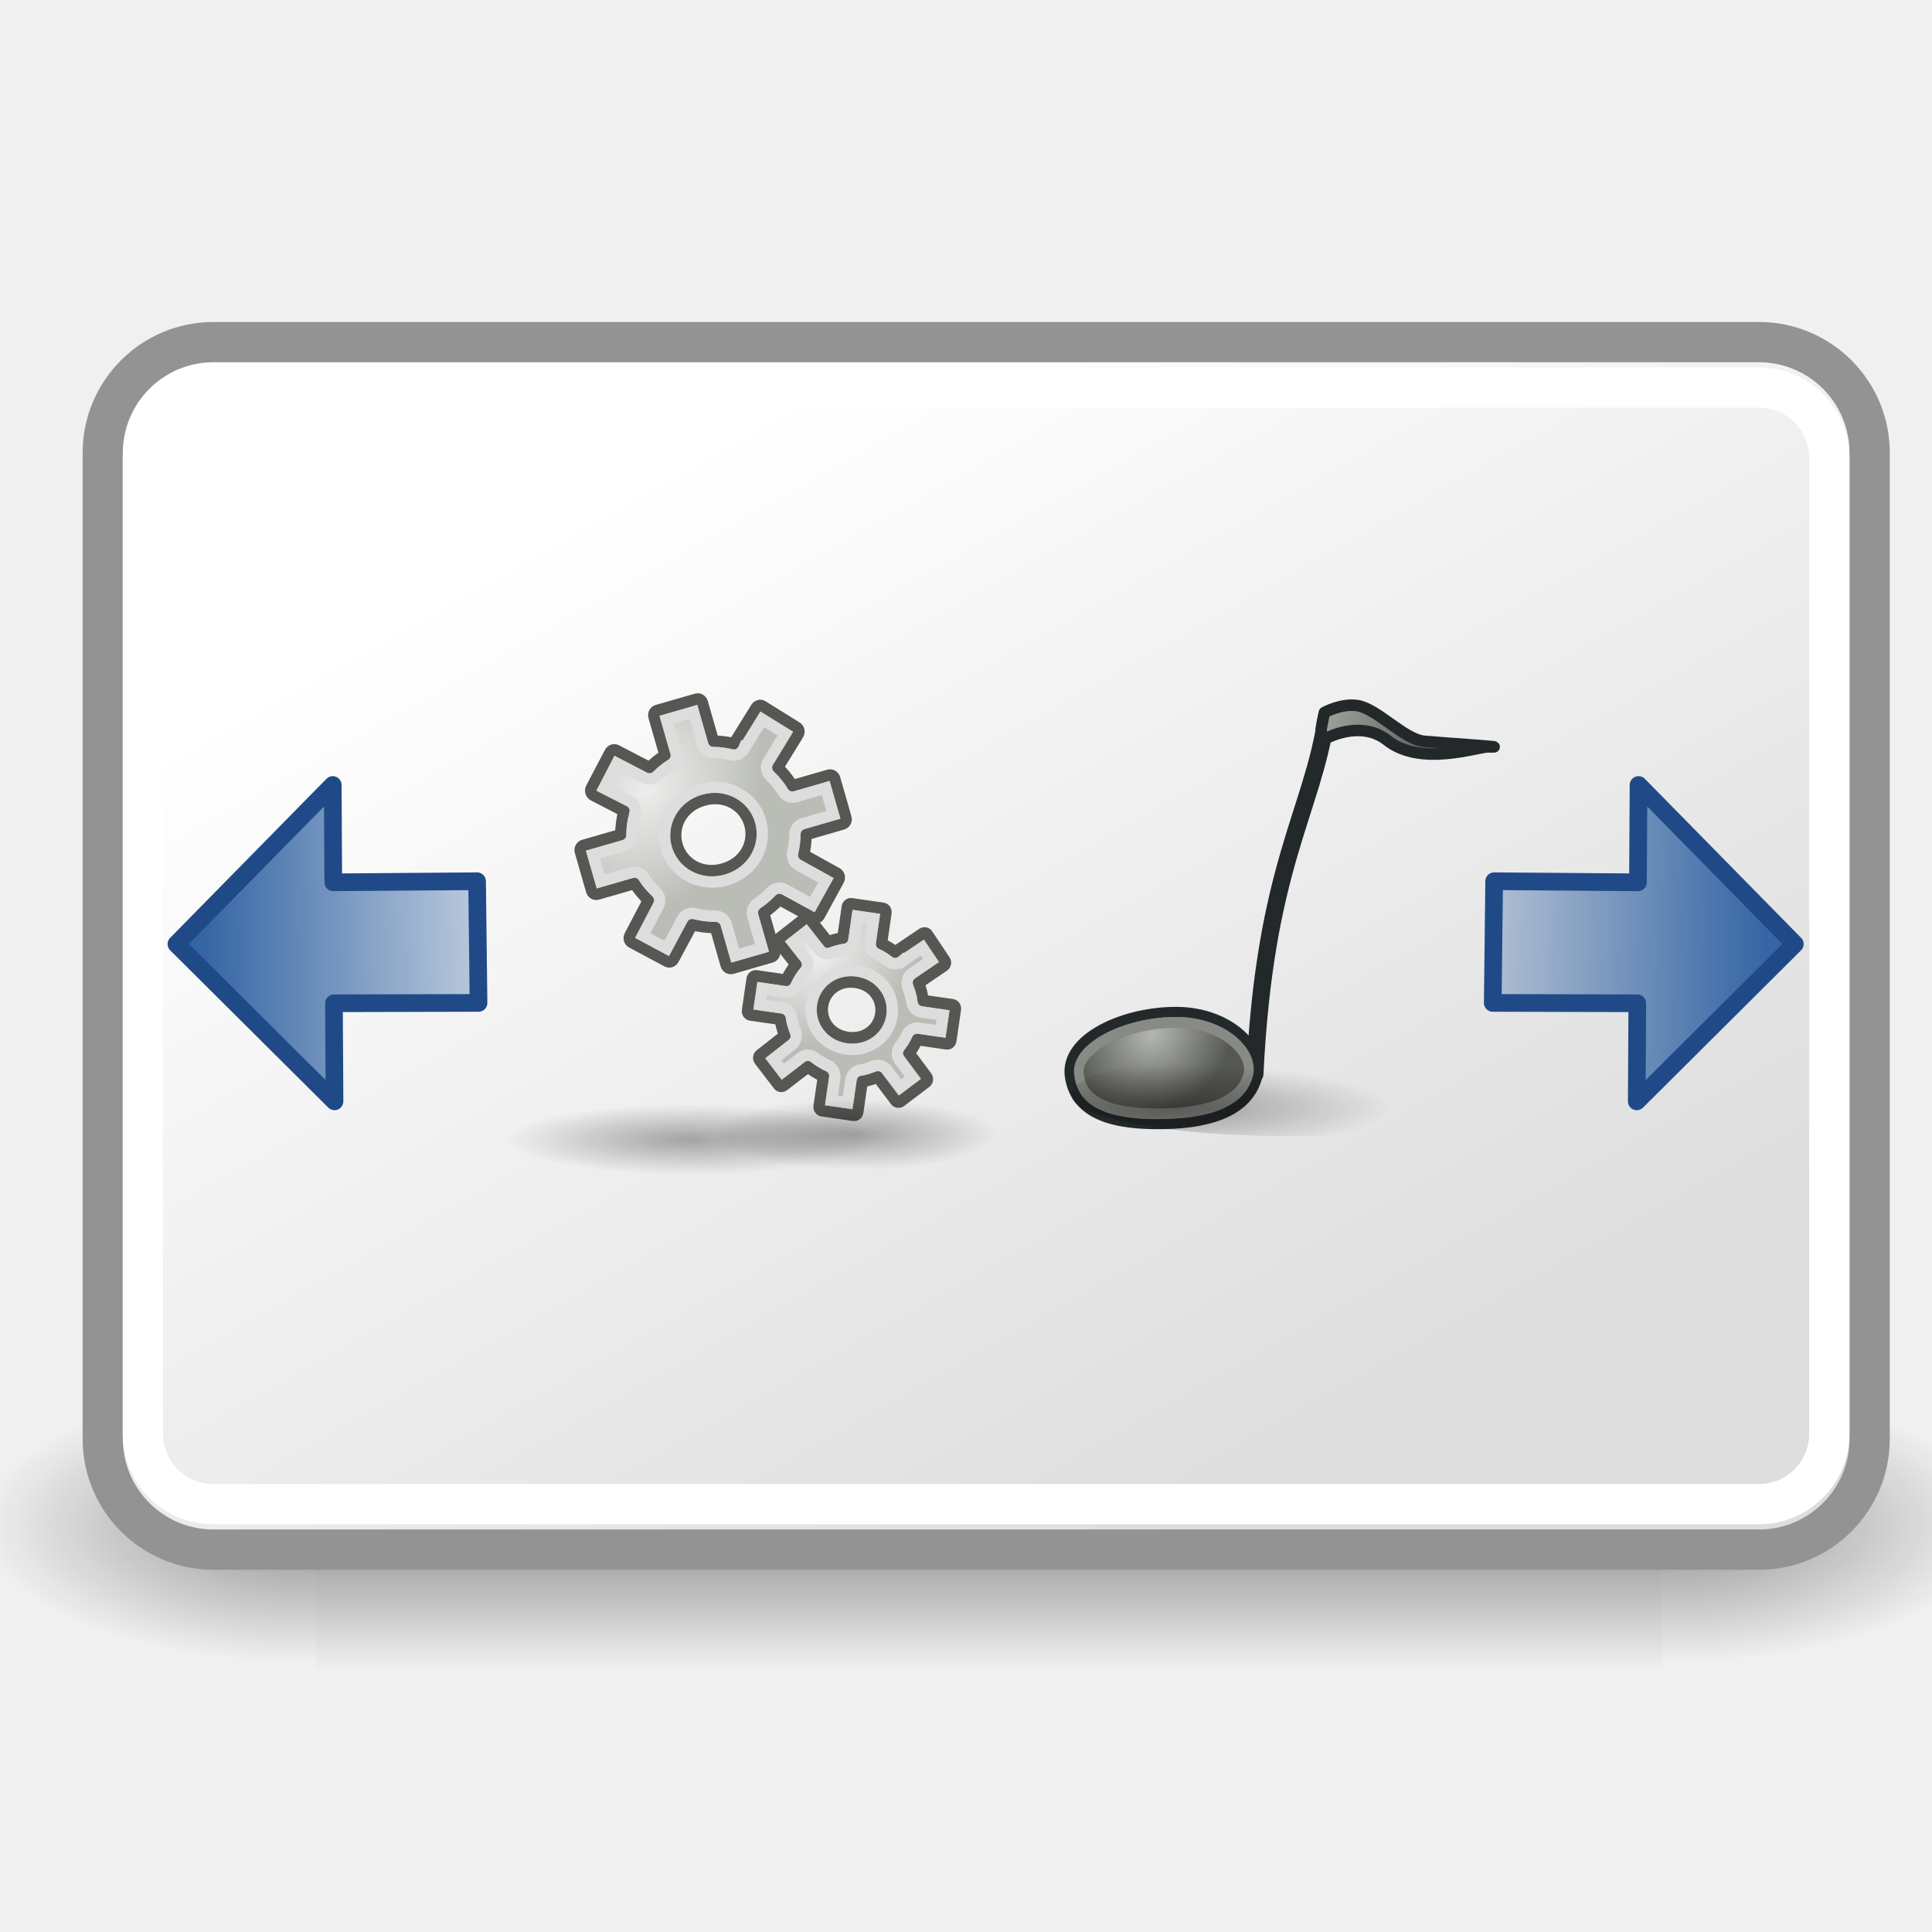
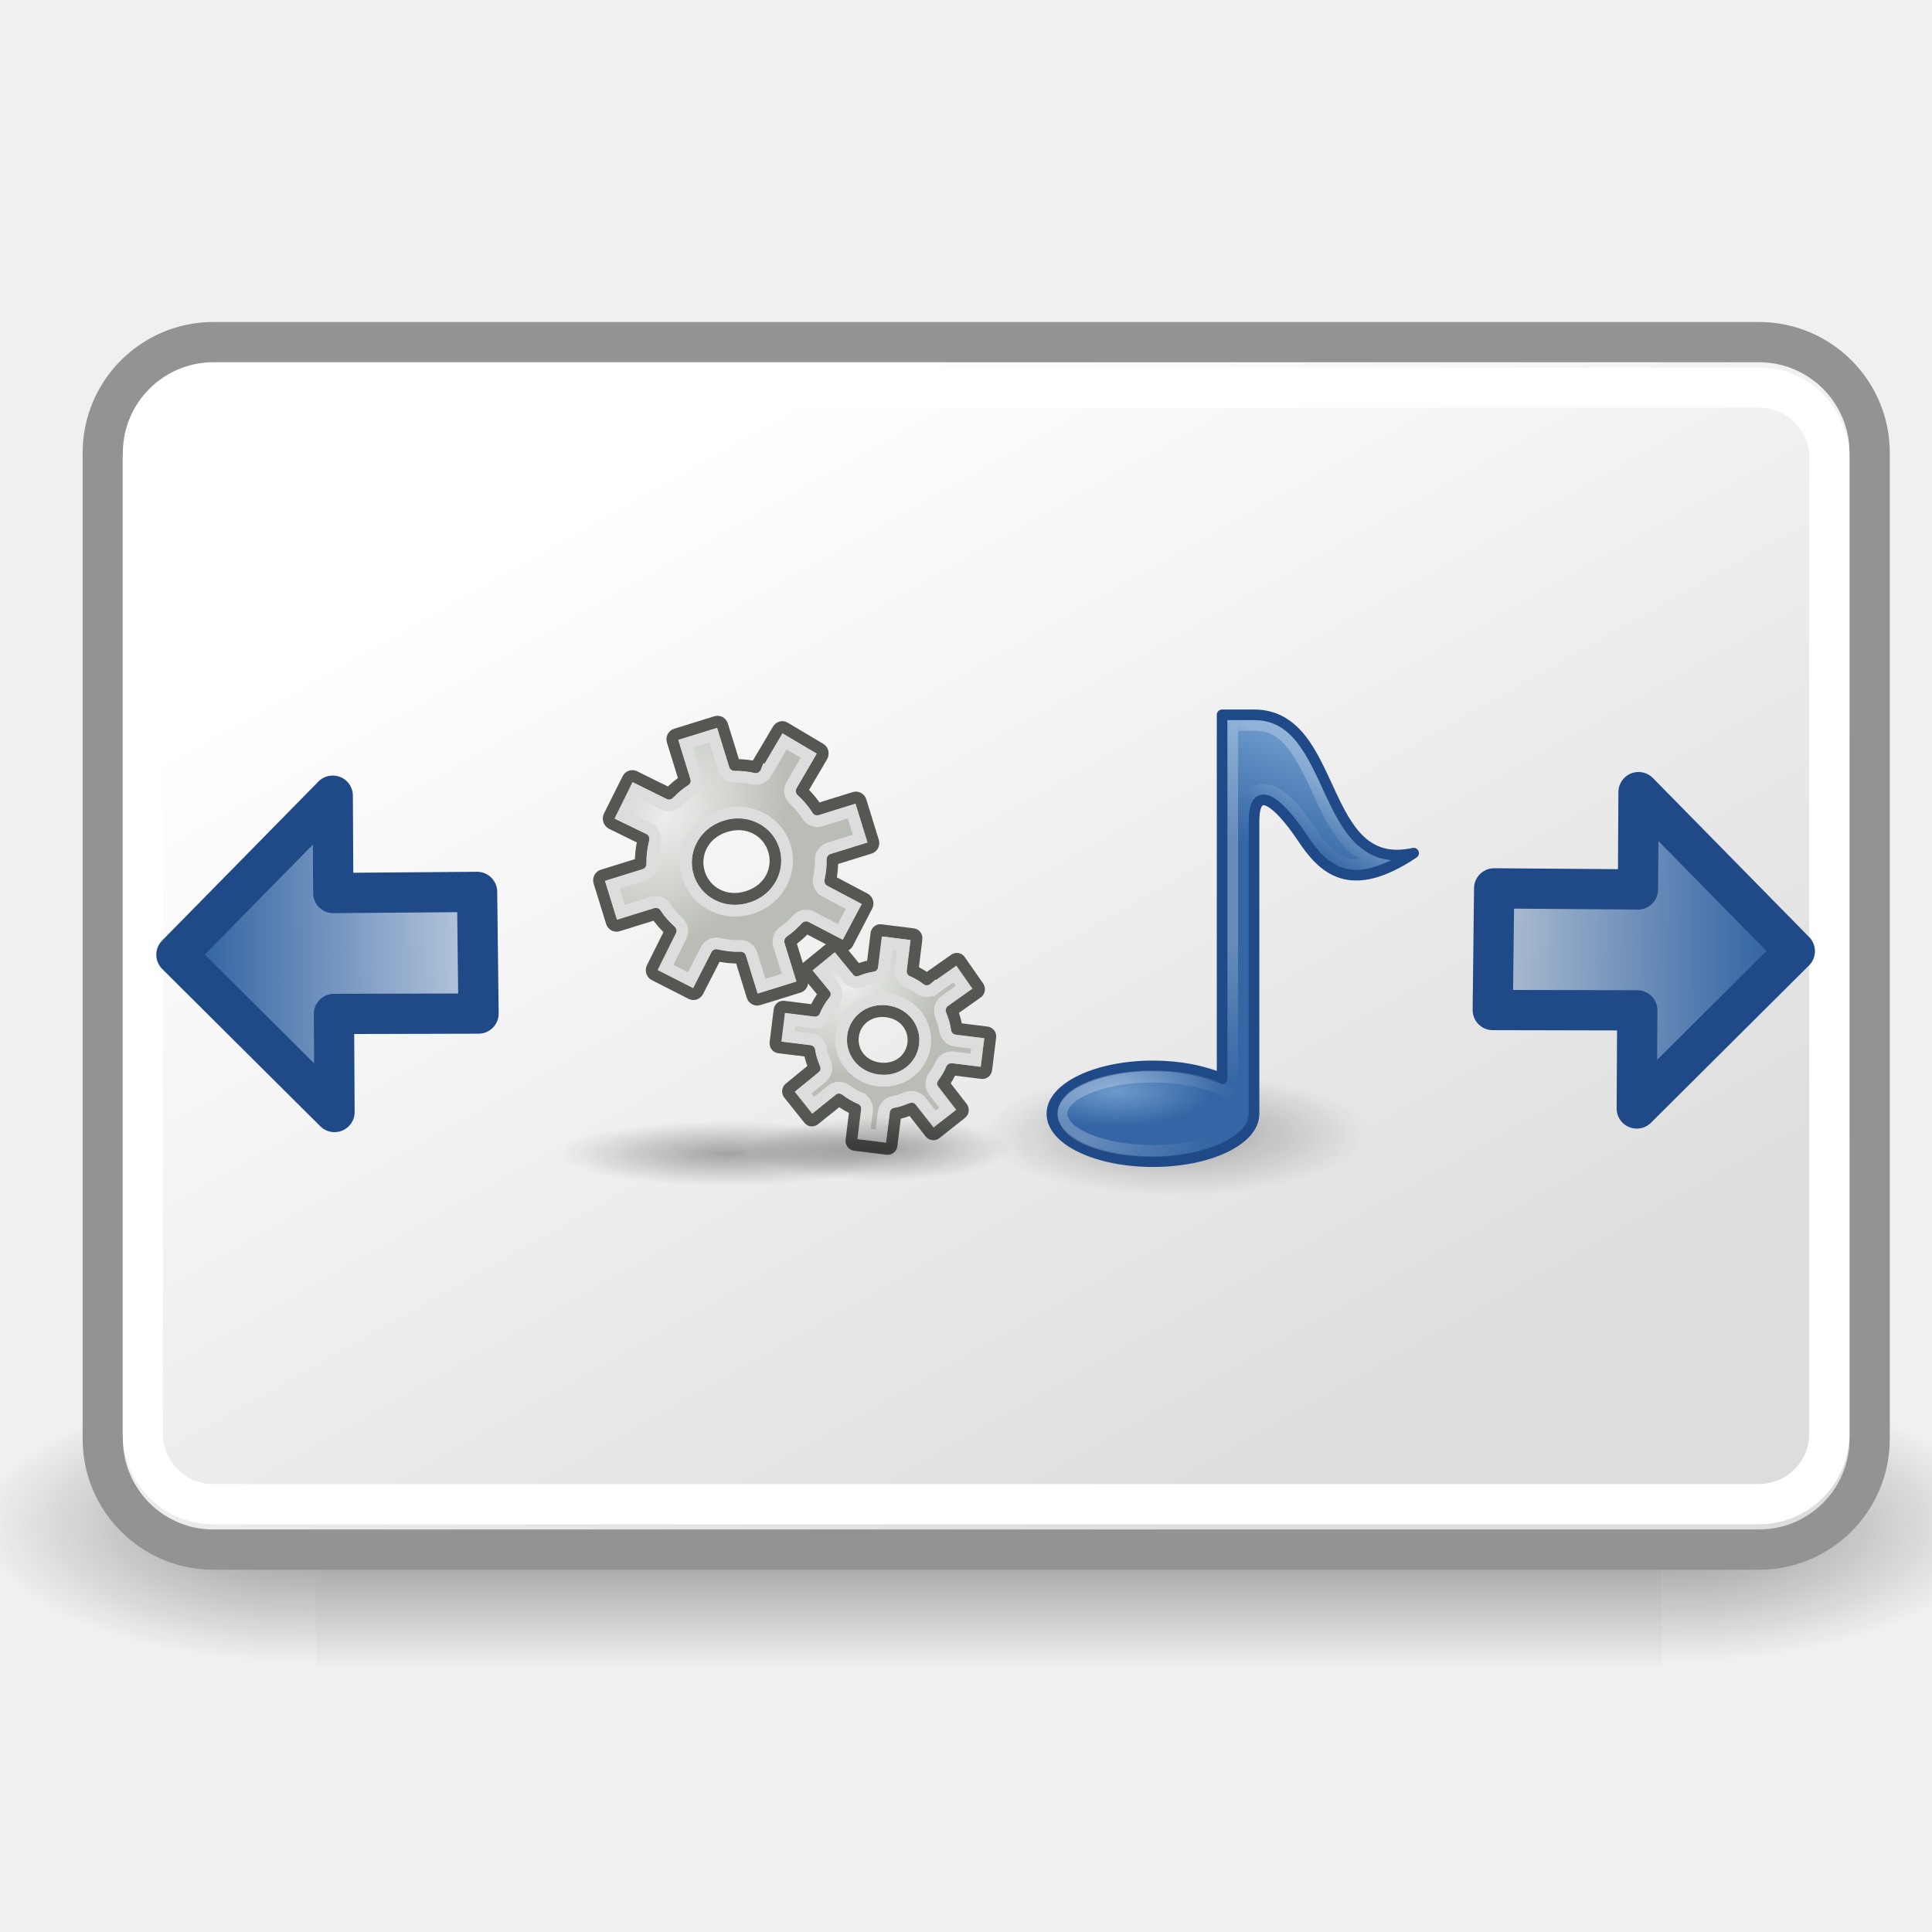
<svg xmlns="http://www.w3.org/2000/svg" xmlns:xlink="http://www.w3.org/1999/xlink" width="48px" height="48px" id="svg11300">
  <defs id="defs3">
    <linearGradient id="linearGradient3427">
      <stop style="stop-color:#000000;stop-opacity:1;" offset="0" id="stop3429" />
      <stop style="stop-color:#000000;stop-opacity:0;" offset="1" id="stop3431" />
    </linearGradient>
    <radialGradient xlink:href="#linearGradient5060" id="radialGradient5031" gradientUnits="userSpaceOnUse" gradientTransform="matrix(-2.774389,0,0,1.969706,112.7623,-872.8854)" cx="605.714" cy="486.648" fx="605.714" fy="486.648" r="117.143" />
    <linearGradient id="linearGradient5060">
      <stop style="stop-color:black;stop-opacity:1;" offset="0" id="stop5062" />
      <stop style="stop-color:black;stop-opacity:0;" offset="1" id="stop5064" />
    </linearGradient>
    <radialGradient xlink:href="#linearGradient5060" id="radialGradient5029" gradientUnits="userSpaceOnUse" gradientTransform="matrix(2.774389,0,0,1.969706,-1891.633,-872.8854)" cx="605.714" cy="486.648" fx="605.714" fy="486.648" r="117.143" />
    <linearGradient id="linearGradient5048">
      <stop style="stop-color:black;stop-opacity:0;" offset="0" id="stop5050" />
      <stop id="stop5056" offset="0.5" style="stop-color:black;stop-opacity:1;" />
      <stop style="stop-color:black;stop-opacity:0;" offset="1" id="stop5052" />
    </linearGradient>
    <linearGradient xlink:href="#linearGradient5048" id="linearGradient5027" gradientUnits="userSpaceOnUse" gradientTransform="matrix(2.774389,0,0,1.969706,-1892.179,-872.8854)" x1="302.857" y1="366.648" x2="302.857" y2="609.505" />
    <linearGradient id="linearGradient6732">
      <stop style="stop-color:#ffffff;stop-opacity:1;" offset="0" id="stop6734" />
      <stop style="stop-color:#dddddd;stop-opacity:1;" offset="1" id="stop6736" />
    </linearGradient>
    <linearGradient xlink:href="#linearGradient6732" id="linearGradient6738" x1="16.25" y1="12.25" x2="31.5" y2="36.625" gradientUnits="userSpaceOnUse" gradientTransform="matrix(1.107828,0,0,1,-1.877849,-0.5)" />
    <linearGradient id="linearGradient8440">
      <stop style="stop-color:#edeeec;stop-opacity:1;" offset="0" id="stop8442" />
      <stop style="stop-color:#babdb6;stop-opacity:1;" offset="1" id="stop8444" />
    </linearGradient>
-     <linearGradient id="linearGradient11931">
-       <stop id="stop11933" offset="0" style="stop-color:#b4b6b2;stop-opacity:1;" />
-       <stop id="stop11935" offset="1" style="stop-color:#555753;stop-opacity:1;" />
-     </linearGradient>
-     <linearGradient id="linearGradient16809">
-       <stop id="stop16811" offset="0" style="stop-color:#9ea09c;stop-opacity:1;" />
-       <stop id="stop16813" offset="1" style="stop-color:#555753;stop-opacity:1;" />
-     </linearGradient>
-     <linearGradient id="linearGradient17794">
-       <stop id="stop17796" offset="0" style="stop-color:#000000;stop-opacity:1;" />
-       <stop id="stop17798" offset="1" style="stop-color:#000000;stop-opacity:0;" />
-     </linearGradient>
-     <radialGradient xlink:href="#linearGradient17794" id="radialGradient2423" gradientUnits="userSpaceOnUse" gradientTransform="matrix(1,0,0,0.3651452,0,-5.872409)" cx="6.557" cy="-4.629" fx="6.557" fy="-4.629" r="15.063" />
    <radialGradient xlink:href="#linearGradient8440" id="radialGradient2452" gradientUnits="userSpaceOnUse" gradientTransform="matrix(0.5127519,0.3745031,-0.5029349,0.6514359,-11.64396,-16.1936)" cx="56.704" cy="10.241" fx="56.704" fy="10.241" r="14.75" />
    <radialGradient xlink:href="#linearGradient8440" id="radialGradient2454" gradientUnits="userSpaceOnUse" gradientTransform="matrix(0.2395866,0.4251895,-0.5706382,0.3059781,19.10979,-0.3381743)" cx="56.704" cy="10.241" fx="56.704" fy="10.241" r="14.75" />
-     <radialGradient xlink:href="#linearGradient3427" id="radialGradient3433" cx="17.031" cy="29.688" fx="17.031" fy="29.688" r="4.406" gradientTransform="matrix(1,0,0,0.1985816,0,23.79211)" gradientUnits="userSpaceOnUse" />
-     <radialGradient xlink:href="#linearGradient3427" id="radialGradient3437" gradientUnits="userSpaceOnUse" gradientTransform="matrix(1,0,0,0.1985816,0,23.79211)" cx="17.031" cy="29.688" fx="17.031" fy="29.688" r="4.406" />
    <linearGradient id="linearGradient4138">
      <stop style="stop-color:#3465a4;stop-opacity:1;" offset="0" id="stop4140" />
      <stop style="stop-color:#3465a4;stop-opacity:0;" offset="1" id="stop4142" />
    </linearGradient>
-     <linearGradient xlink:href="#linearGradient4138" id="linearGradient2614" gradientUnits="userSpaceOnUse" gradientTransform="matrix(0,-0.7364497,0.7231935,0,-4.673621,40.34051)" x1="22.958" y1="13.434" x2="22.958" y2="27.138" />
-     <linearGradient xlink:href="#linearGradient4138" id="linearGradient2687" gradientUnits="userSpaceOnUse" gradientTransform="matrix(0,-0.7364497,-0.7231935,0,53.64904,40.34051)" x1="22.958" y1="13.434" x2="22.958" y2="27.138" />
-     <linearGradient xlink:href="#linearGradient16809" id="linearGradient2328" gradientUnits="userSpaceOnUse" x1="28.255" y1="9.274" x2="37.115" y2="12.056" gradientTransform="matrix(0.3263182,0,0,0.3263182,23.75563,14.70345)" />
-     <radialGradient xlink:href="#linearGradient11931" id="radialGradient2332" gradientUnits="userSpaceOnUse" gradientTransform="matrix(-0.202524,7.2950979e-2,-5.490816e-2,-0.189734,18.77539,33.92761)" cx="-54.678" cy="22.291" fx="-54.678" fy="22.291" r="9.565" />
+     <linearGradient xlink:href="#linearGradient4138" id="linearGradient2614" gradientUnits="userSpaceOnUse" gradientTransform="matrix(0,-0.7364497,0.7231935,0,-4.673621,40.60567)" x1="22.958" y1="13.434" x2="22.958" y2="27.138" />
+     <linearGradient xlink:href="#linearGradient4138" id="linearGradient2687" gradientUnits="userSpaceOnUse" gradientTransform="matrix(0,-0.7364497,-0.7231935,0,53.64904,40.51728)" x1="22.958" y1="13.434" x2="22.958" y2="27.138" />
+     <linearGradient gradientTransform="translate(-2,0)" gradientUnits="userSpaceOnUse" y2="4.69" x2="36.151" y1="15.915" x1="31.82" id="linearGradient3296" xlink:href="#linearGradient3290" />
+     <linearGradient gradientUnits="userSpaceOnUse" y2="9.312" x2="28.062" y1="5.25" x1="31.25" id="linearGradient3284" xlink:href="#linearGradient3278" />
+     <linearGradient gradientUnits="userSpaceOnUse" y2="37.482" x2="27.5" y1="24.12" x1="27.5" id="linearGradient3267" xlink:href="#linearGradient3261" />
+     <linearGradient y2="43.331" x2="37.485" y1="39.533" x1="32.196" gradientUnits="userSpaceOnUse" id="linearGradient3249" xlink:href="#linearGradient2397" />
+     <radialGradient r="6.187" fy="38.487" fx="31.49" cy="38.487" cx="31.49" gradientTransform="matrix(0.9163208,0,2.4558126e-7,0.2494089,2.780911,31.30509)" gradientUnits="userSpaceOnUse" id="radialGradient2231" xlink:href="#linearGradient3241" />
+     <radialGradient r="6" fy="19.5" fx="10" cy="19.5" cx="10" gradientTransform="matrix(1,0,0,0.4166667,0,11.375)" gradientUnits="userSpaceOnUse" id="radialGradient2227" xlink:href="#linearGradient3232" />
+     <linearGradient id="linearGradient3232">
+       <stop style="stop-color:#000000;stop-opacity:1;" offset="0" id="stop3234" />
+       <stop style="stop-color:#000000;stop-opacity:0;" offset="1" id="stop3236" />
+     </linearGradient>
+     <linearGradient id="linearGradient2397">
+       <stop id="stop2399" offset="0" style="stop-color:#ffffff;stop-opacity:1;" />
+       <stop id="stop2401" offset="1" style="stop-color:#ffffff;stop-opacity:0;" />
+     </linearGradient>
+     <linearGradient id="linearGradient3241">
+       <stop style="stop-color:#729fcf;stop-opacity:1" offset="0" id="stop3243" />
+       <stop style="stop-color:#729fcf;stop-opacity:0" offset="1" id="stop3245" />
+     </linearGradient>
+     <linearGradient id="linearGradient3261">
+       <stop id="stop3263" offset="0" style="stop-color:#ffffff;stop-opacity:1;" />
+       <stop id="stop3265" offset="1" style="stop-color:#ffffff;stop-opacity:0;" />
+     </linearGradient>
+     <linearGradient id="linearGradient3278">
+       <stop id="stop3280" offset="0" style="stop-color:#ffffff;stop-opacity:1;" />
+       <stop id="stop3282" offset="1" style="stop-color:#ffffff;stop-opacity:0;" />
+     </linearGradient>
+     <linearGradient id="linearGradient3290">
+       <stop id="stop3292" offset="0" style="stop-color:#3465a4;stop-opacity:1" />
+       <stop id="stop3294" offset="1" style="stop-color:#729fcf;stop-opacity:1" />
+     </linearGradient>
+     <radialGradient xlink:href="#linearGradient3427" id="radialGradient3263" gradientUnits="userSpaceOnUse" gradientTransform="matrix(1,0,0,0.1985816,0,23.79211)" cx="17.031" cy="29.688" fx="17.031" fy="29.688" r="4.406" />
+     <radialGradient xlink:href="#linearGradient3427" id="radialGradient3265" gradientUnits="userSpaceOnUse" gradientTransform="matrix(1,0,0,0.1985816,0,23.79211)" cx="17.031" cy="29.688" fx="17.031" fy="29.688" r="4.406" />
+     <radialGradient xlink:href="#linearGradient8440" id="radialGradient3277" gradientUnits="userSpaceOnUse" gradientTransform="matrix(0.5127519,0.3745031,-0.5029349,0.6514359,-11.64396,-16.1936)" cx="56.704" cy="10.241" fx="56.704" fy="10.241" r="14.75" />
+     <radialGradient xlink:href="#linearGradient8440" id="radialGradient3279" gradientUnits="userSpaceOnUse" gradientTransform="matrix(0.2395866,0.4251895,-0.5706382,0.3059781,19.10979,-0.3381743)" cx="56.704" cy="10.241" fx="56.704" fy="10.241" r="14.75" />
+     <radialGradient xlink:href="#linearGradient3427" id="radialGradient3281" gradientUnits="userSpaceOnUse" gradientTransform="matrix(1,0,0,0.1985816,0,23.79211)" cx="17.031" cy="29.688" fx="17.031" fy="29.688" r="4.406" />
+     <radialGradient xlink:href="#linearGradient3427" id="radialGradient3283" gradientUnits="userSpaceOnUse" gradientTransform="matrix(1,0,0,0.1985816,0,23.79211)" cx="17.031" cy="29.688" fx="17.031" fy="29.688" r="4.406" />
  </defs>
  <g id="layer1">
    <g style="display:inline" id="g5022" transform="matrix(2.495993e-2,0,0,1.485743e-2,46.77222,36.60912)">
      <rect y="-150.697" x="-1559.252" height="478.357" width="1339.633" id="rect4173" style="opacity:0.402;color:black;fill:url(#linearGradient5027);fill-opacity:1;fill-rule:nonzero;stroke:none;stroke-width:1;stroke-linecap:round;stroke-linejoin:miter;marker:none;marker-start:none;marker-mid:none;marker-end:none;stroke-miterlimit:4;stroke-dasharray:none;stroke-dashoffset:0;stroke-opacity:1;visibility:visible;display:inline;overflow:visible" />
      <path id="path5058" d="M -219.619,-150.68 C -219.619,-150.68 -219.619,327.65 -219.619,327.65 C -76.745,328.551 125.781,220.481 125.781,88.454 C 125.781,-43.572 -33.655,-150.68 -219.619,-150.68 z " style="opacity:0.402;color:black;fill:url(#radialGradient5029);fill-opacity:1;fill-rule:nonzero;stroke:none;stroke-width:1;stroke-linecap:round;stroke-linejoin:miter;marker:none;marker-start:none;marker-mid:none;marker-end:none;stroke-miterlimit:4;stroke-dasharray:none;stroke-dashoffset:0;stroke-opacity:1;visibility:visible;display:inline;overflow:visible" />
      <path style="opacity:0.402;color:black;fill:url(#radialGradient5031);fill-opacity:1;fill-rule:nonzero;stroke:none;stroke-width:1;stroke-linecap:round;stroke-linejoin:miter;marker:none;marker-start:none;marker-mid:none;marker-end:none;stroke-miterlimit:4;stroke-dasharray:none;stroke-dashoffset:0;stroke-opacity:1;visibility:visible;display:inline;overflow:visible" d="M -1559.252,-150.68 C -1559.252,-150.68 -1559.252,327.65 -1559.252,327.65 C -1702.127,328.551 -1904.652,220.481 -1904.652,88.454 C -1904.652,-43.572 -1745.216,-150.68 -1559.252,-150.68 z " id="path5018" />
    </g>
    <rect style="opacity:1;color:#000000;fill:url(#linearGradient6738);fill-opacity:1;fill-rule:evenodd;stroke:#939393;stroke-width:1;stroke-linecap:butt;stroke-linejoin:miter;marker:none;marker-start:none;marker-mid:none;marker-end:none;stroke-miterlimit:4;stroke-dasharray:none;stroke-dashoffset:0;stroke-opacity:1;visibility:visible;display:inline;overflow:visible" id="rect5857" width="43.898" height="30" x="2.553" y="8.5" rx="2.75" ry="2.75" />
    <rect ry="1.75" rx="1.75" y="9.629" x="3.548" height="27.741" width="41.901" id="rect6740" style="opacity:1;color:#000000;fill:none;fill-opacity:1;fill-rule:evenodd;stroke:#ffffff;stroke-width:1;stroke-linecap:butt;stroke-linejoin:miter;marker:none;marker-start:none;marker-mid:none;marker-end:none;stroke-miterlimit:4;stroke-dasharray:none;stroke-dashoffset:0;stroke-opacity:1;visibility:visible;display:inline;overflow:visible" />
-     <g id="g6244" transform="matrix(0.2780668,-1.4054005e-2,1.4495097e-2,0.2867941,12.49625,16.43183)">
-       <path id="path2212" d="M 13.529,4.918 C 13.285,4.974 13.145,5.203 13.201,5.433 L 14.015,8.818 C 13.493,9.095 13.019,9.446 12.579,9.817 L 9.715,8.192 C 9.505,8.073 9.242,8.143 9.115,8.354 L 7.284,11.358 C 7.157,11.568 7.247,11.846 7.457,11.965 L 10.103,13.459 C 9.891,14.11 9.75,14.79 9.713,15.488 L 6.359,16.251 C 6.123,16.304 5.974,16.527 6.031,16.765 L 6.856,20.199 C 6.914,20.437 7.149,20.572 7.385,20.519 L 10.714,19.762 C 11.034,20.324 11.439,20.818 11.878,21.282 L 10.066,24.255 C 9.937,24.465 9.999,24.723 10.207,24.844 L 13.27,26.631 C 13.479,26.752 13.741,26.678 13.87,26.469 L 15.674,23.575 C 16.335,23.761 17.02,23.89 17.723,23.911 L 18.513,27.198 C 18.569,27.427 18.798,27.573 19.042,27.517 L 22.573,26.714 C 22.818,26.658 22.957,26.429 22.902,26.199 L 22.099,22.863 C 22.641,22.561 23.119,22.183 23.568,21.779 L 26.425,23.484 C 26.631,23.607 26.924,23.548 27.055,23.34 L 28.943,20.35 C 29.074,20.142 29.008,19.885 28.801,19.761 L 25.938,18.032 C 26.098,17.469 26.206,16.879 26.236,16.283 L 29.54,15.531 C 29.776,15.478 29.925,15.255 29.868,15.017 L 29.042,11.583 C 28.985,11.345 28.75,11.209 28.513,11.263 L 25.235,12.009 C 24.896,11.408 24.489,10.861 24.017,10.372 L 25.983,7.596 C 26.125,7.395 26.091,7.13 25.892,6.996 L 22.939,5.003 C 22.739,4.869 22.476,4.94 22.333,5.141 L 20.284,8.013 C 20.26,8.047 20.246,8.09 20.232,8.128 C 19.643,7.964 19.026,7.851 18.403,7.82 L 17.589,4.435 C 17.534,4.205 17.304,4.06 17.06,4.115 L 13.529,4.918 z M 17.249,12.868 C 19.22,12.42 20.865,13.524 21.253,15.14 C 21.642,16.755 20.671,18.454 18.7,18.902 C 16.729,19.351 15.085,18.247 14.696,16.631 C 14.308,15.015 15.278,13.316 17.249,12.868 z" style="fill:url(#radialGradient2452);fill-opacity:1;fill-rule:evenodd;stroke:#555753;stroke-width:1;stroke-linecap:butt;stroke-linejoin:miter;stroke-miterlimit:4;stroke-dasharray:none;stroke-dashoffset:0;stroke-opacity:1" />
-       <path transform="matrix(0.807015,-0.1835593,0.188722,0.7849383,-35.40032,14.13759)" d="M 60.781,3.531 L 60.781,7.156 C 60.777,7.694 60.423,8.164 59.906,8.312 C 59.896,8.313 59.885,8.313 59.875,8.312 C 59.303,8.471 58.731,8.729 58.156,9.031 C 57.701,9.269 57.127,9.193 56.75,8.844 L 54.344,6.562 L 52.281,8.75 L 54.5,10.812 C 54.908,11.194 54.991,11.794 54.719,12.281 C 54.719,12.292 54.719,12.302 54.719,12.312 C 54.328,12.969 53.986,13.663 53.781,14.375 C 53.633,14.892 53.162,15.245 52.625,15.25 L 49.156,15.25 L 49.156,18.25 L 52.594,18.25 C 53.131,18.255 53.602,18.608 53.75,19.125 C 53.75,19.135 53.75,19.146 53.75,19.156 C 53.929,19.791 54.235,20.398 54.594,21.031 C 54.854,21.498 54.777,22.084 54.406,22.469 L 51.906,25.094 L 54,27.125 L 56.469,24.594 C 56.85,24.185 57.45,24.102 57.938,24.375 C 58.599,24.746 59.278,25.066 59.969,25.25 C 59.979,25.25 59.99,25.25 60,25.25 C 60.517,25.398 60.87,25.869 60.875,26.406 L 60.875,29.906 L 63.875,29.906 L 63.875,26.344 C 63.873,25.819 64.22,25.352 64.719,25.188 C 65.314,25.009 65.935,24.714 66.531,24.375 C 66.998,24.114 67.584,24.192 67.969,24.562 L 70.375,26.938 L 72.5,24.844 L 70.094,22.438 C 69.701,22.045 69.622,21.415 69.906,20.938 C 70.219,20.364 70.482,19.796 70.656,19.188 C 70.805,18.671 71.275,18.317 71.812,18.312 L 75.219,18.312 L 75.219,15.312 L 71.844,15.312 C 71.306,15.308 70.836,14.954 70.688,14.438 C 70.687,14.427 70.687,14.417 70.688,14.406 C 70.487,13.689 70.18,13.011 69.812,12.375 C 69.54,11.888 69.623,11.287 70.031,10.906 L 72.656,8.5 L 70.688,6.344 L 68,8.781 L 67.969,8.75 C 67.605,9.208 66.988,9.376 66.469,9.094 C 65.886,8.769 65.27,8.49 64.656,8.312 C 64.14,8.164 63.786,7.694 63.781,7.156 L 63.781,3.531 L 60.781,3.531 z M 62.219,11.719 C 65.263,11.719 67.5,14.076 67.5,16.781 C 67.5,19.486 65.263,21.844 62.219,21.844 C 59.175,21.844 56.938,19.486 56.938,16.781 C 56.937,14.076 59.175,11.719 62.219,11.719 z" id="path3195" style="fill:none;fill-opacity:1;fill-rule:evenodd;stroke:#dddddd;stroke-width:1.223;stroke-linecap:butt;stroke-linejoin:miter;stroke-miterlimit:4;stroke-dasharray:none;stroke-dashoffset:0;stroke-opacity:1" />
-       <path id="path2320" d="M 29.974,22.471 C 29.783,22.434 29.609,22.553 29.572,22.734 L 29.033,25.389 C 28.572,25.424 28.121,25.526 27.688,25.652 L 26.195,23.608 C 26.086,23.458 25.877,23.427 25.718,23.537 L 23.432,25.099 C 23.273,25.21 23.245,25.434 23.354,25.584 L 24.735,27.467 C 24.37,27.863 24.046,28.302 23.791,28.786 L 21.165,28.284 C 20.98,28.249 20.801,28.361 20.763,28.547 L 20.216,31.241 C 20.178,31.428 20.3,31.597 20.485,31.633 L 23.091,32.13 C 23.132,32.629 23.256,33.105 23.414,33.571 L 21.152,35.118 C 20.991,35.226 20.95,35.429 21.058,35.58 L 22.637,37.8 C 22.745,37.951 22.955,37.98 23.115,37.871 L 25.346,36.378 C 25.752,36.715 26.195,37.02 26.686,37.254 L 26.162,39.832 C 26.126,40.012 26.24,40.187 26.431,40.223 L 29.195,40.751 C 29.387,40.787 29.561,40.668 29.597,40.488 L 30.129,37.871 C 30.611,37.825 31.075,37.705 31.525,37.558 L 32.986,39.656 C 33.092,39.808 33.318,39.857 33.479,39.75 L 35.801,38.214 C 35.963,38.108 36,37.904 35.895,37.752 L 34.438,35.635 C 34.737,35.285 35.007,34.9 35.225,34.486 L 37.811,34.98 C 37.996,35.016 38.175,34.904 38.213,34.717 L 38.76,32.023 C 38.798,31.837 38.676,31.667 38.491,31.632 L 35.924,31.142 C 35.882,30.61 35.774,30.096 35.601,29.601 L 37.907,28.243 C 38.075,28.144 38.138,27.946 38.041,27.788 L 36.607,25.456 C 36.51,25.299 36.3,25.267 36.133,25.366 L 33.736,26.767 C 33.708,26.784 33.684,26.81 33.662,26.833 C 33.299,26.533 32.899,26.261 32.468,26.045 L 33.007,23.39 C 33.044,23.209 32.929,23.035 32.738,22.998 L 29.974,22.471 z M 29.988,29.269 C 31.531,29.564 32.332,30.859 32.074,32.126 C 31.817,33.394 30.57,34.297 29.027,34.003 C 27.484,33.708 26.684,32.414 26.941,31.146 C 27.199,29.879 28.445,28.975 29.988,29.269 z" style="fill:url(#radialGradient2454);fill-opacity:1;fill-rule:evenodd;stroke:#555753;stroke-width:1;stroke-linecap:butt;stroke-linejoin:miter;stroke-miterlimit:4;stroke-dasharray:none;stroke-dashoffset:0;stroke-opacity:1" />
-       <path transform="matrix(0.631747,0.1206081,-0.1250089,0.6157451,-7.699705,13.8028)" d="M 61.156,3.906 L 61.156,7.156 C 61.15,7.868 60.684,8.491 60,8.688 C 60,8.698 60,8.708 60,8.719 C 59.467,8.866 58.903,9.112 58.344,9.406 C 57.741,9.722 56.999,9.619 56.5,9.156 C 56.489,9.146 56.479,9.136 56.469,9.125 L 54.375,7.125 L 52.844,8.719 L 54.75,10.5 C 55.291,11.004 55.424,11.823 55.062,12.469 C 55.063,12.479 55.063,12.49 55.062,12.5 C 54.684,13.135 54.349,13.8 54.156,14.469 C 53.96,15.153 53.337,15.619 52.625,15.625 L 49.531,15.625 L 49.531,17.875 L 52.594,17.875 C 53.305,17.881 53.929,18.347 54.125,19.031 C 54.291,19.619 54.586,20.191 54.938,20.812 C 54.938,20.823 54.938,20.833 54.938,20.844 C 55.283,21.462 55.178,22.24 54.688,22.75 L 52.469,25.062 L 54,26.562 L 56.188,24.312 C 56.692,23.772 57.48,23.67 58.125,24.031 C 58.769,24.393 59.449,24.672 60.094,24.844 C 60.094,24.854 60.094,24.865 60.094,24.875 C 60.778,25.071 61.244,25.695 61.25,26.406 L 61.25,29.531 L 63.5,29.531 L 63.5,26.344 C 63.498,25.648 63.934,25.031 64.594,24.812 C 64.604,24.812 64.615,24.812 64.625,24.812 C 65.177,24.647 65.731,24.362 66.312,24.031 C 66.323,24.031 66.333,24.031 66.344,24.031 C 66.962,23.686 67.74,23.79 68.25,24.281 L 70.375,26.375 L 71.938,24.844 L 69.812,22.719 C 69.292,22.199 69.186,21.382 69.562,20.75 C 69.865,20.194 70.117,19.665 70.281,19.094 C 70.478,18.41 71.101,17.944 71.812,17.938 L 74.844,17.938 L 74.844,15.688 L 71.844,15.688 C 71.132,15.681 70.509,15.215 70.312,14.531 C 70.122,13.85 69.822,13.205 69.469,12.594 C 69.469,12.583 69.469,12.573 69.469,12.562 C 69.108,11.917 69.241,11.098 69.781,10.594 L 72.094,8.469 L 70.656,6.906 L 68.375,8.969 L 68.25,9.094 L 68.219,9.062 C 67.728,9.61 66.94,9.795 66.281,9.438 C 65.715,9.122 65.137,8.854 64.562,8.688 C 63.878,8.491 63.412,7.868 63.406,7.156 L 63.406,3.906 L 61.156,3.906 z M 62.219,11.344 C 65.465,11.344 67.875,13.86 67.875,16.781 C 67.875,19.703 65.465,22.219 62.219,22.219 C 58.973,22.219 56.562,19.703 56.562,16.781 C 56.562,13.86 58.973,11.344 62.219,11.344 z" id="path2322" style="fill:none;fill-opacity:1;fill-rule:evenodd;stroke:#dddddd;stroke-width:1.573;stroke-linecap:butt;stroke-linejoin:miter;stroke-miterlimit:4;stroke-dasharray:none;stroke-dashoffset:0;stroke-opacity:1" />
+     <g id="g3267" transform="matrix(0.8200506,0,0,0.8200506,4.166303,4.259323)">
+       <g transform="matrix(0.3501967,-2.4811128e-2,2.5589775e-2,0.3611879,10.53179,15.61699)" id="g6244">
+         <path style="fill:url(#radialGradient3277);fill-opacity:1;fill-rule:evenodd;stroke:#555753;stroke-width:1;stroke-linecap:butt;stroke-linejoin:miter;stroke-miterlimit:4;stroke-dasharray:none;stroke-dashoffset:0;stroke-opacity:1" d="M 13.529,4.918 C 13.285,4.974 13.145,5.203 13.201,5.433 L 14.015,8.818 C 13.493,9.095 13.019,9.446 12.579,9.817 L 9.715,8.192 C 9.505,8.073 9.242,8.143 9.115,8.354 L 7.284,11.358 C 7.157,11.568 7.247,11.846 7.457,11.965 L 10.103,13.459 C 9.891,14.11 9.75,14.79 9.713,15.488 L 6.359,16.251 C 6.123,16.304 5.974,16.527 6.031,16.765 L 6.856,20.199 C 6.914,20.437 7.149,20.572 7.385,20.519 L 10.714,19.762 C 11.034,20.324 11.439,20.818 11.878,21.282 L 10.066,24.255 C 9.937,24.465 9.999,24.723 10.207,24.844 L 13.27,26.631 C 13.479,26.752 13.741,26.678 13.87,26.469 L 15.674,23.575 C 16.335,23.761 17.02,23.89 17.723,23.911 L 18.513,27.198 C 18.569,27.427 18.798,27.573 19.042,27.517 L 22.573,26.714 C 22.818,26.658 22.957,26.429 22.902,26.199 L 22.099,22.863 C 22.641,22.561 23.119,22.183 23.568,21.779 L 26.425,23.484 C 26.631,23.607 26.924,23.548 27.055,23.34 L 28.943,20.35 C 29.074,20.142 29.008,19.885 28.801,19.761 L 25.938,18.032 C 26.098,17.469 26.206,16.879 26.236,16.283 L 29.54,15.531 C 29.776,15.478 29.925,15.255 29.868,15.017 L 29.042,11.583 C 28.985,11.345 28.75,11.209 28.513,11.263 L 25.235,12.009 C 24.896,11.408 24.489,10.861 24.017,10.372 L 25.983,7.596 C 26.125,7.395 26.091,7.13 25.892,6.996 L 22.939,5.003 C 22.739,4.869 22.476,4.94 22.333,5.141 L 20.284,8.013 C 20.26,8.047 20.246,8.09 20.232,8.128 C 19.643,7.964 19.026,7.851 18.403,7.82 L 17.589,4.435 C 17.534,4.205 17.304,4.06 17.06,4.115 L 13.529,4.918 z M 17.249,12.868 C 19.22,12.42 20.865,13.524 21.253,15.14 C 21.642,16.755 20.671,18.454 18.7,18.902 C 16.729,19.351 15.085,18.247 14.696,16.631 C 14.308,15.015 15.278,13.316 17.249,12.868 z " id="path2212" />
+         <path style="fill:none;fill-opacity:1;fill-rule:evenodd;stroke:#dddddd;stroke-width:1.223;stroke-linecap:butt;stroke-linejoin:miter;stroke-miterlimit:4;stroke-dasharray:none;stroke-dashoffset:0;stroke-opacity:1" id="path3195" d="M 60.781,3.531 L 60.781,7.156 C 60.777,7.694 60.423,8.164 59.906,8.312 C 59.896,8.313 59.885,8.313 59.875,8.312 C 59.303,8.471 58.731,8.729 58.156,9.031 C 57.701,9.269 57.127,9.193 56.75,8.844 L 54.344,6.562 L 52.281,8.75 L 54.5,10.812 C 54.908,11.194 54.991,11.794 54.719,12.281 C 54.719,12.292 54.719,12.302 54.719,12.312 C 54.328,12.969 53.986,13.663 53.781,14.375 C 53.633,14.892 53.162,15.245 52.625,15.25 L 49.156,15.25 L 49.156,18.25 L 52.594,18.25 C 53.131,18.255 53.602,18.608 53.75,19.125 C 53.75,19.135 53.75,19.146 53.75,19.156 C 53.929,19.791 54.235,20.398 54.594,21.031 C 54.854,21.498 54.777,22.084 54.406,22.469 L 51.906,25.094 L 54,27.125 L 56.469,24.594 C 56.85,24.185 57.45,24.102 57.938,24.375 C 58.599,24.746 59.278,25.066 59.969,25.25 C 59.979,25.25 59.99,25.25 60,25.25 C 60.517,25.398 60.87,25.869 60.875,26.406 L 60.875,29.906 L 63.875,29.906 L 63.875,26.344 C 63.873,25.819 64.22,25.352 64.719,25.188 C 65.314,25.009 65.935,24.714 66.531,24.375 C 66.998,24.114 67.584,24.192 67.969,24.562 L 70.375,26.938 L 72.5,24.844 L 70.094,22.438 C 69.701,22.045 69.622,21.415 69.906,20.938 C 70.219,20.364 70.482,19.796 70.656,19.188 C 70.805,18.671 71.275,18.317 71.812,18.312 L 75.219,18.312 L 75.219,15.312 L 71.844,15.312 C 71.306,15.308 70.836,14.954 70.688,14.438 C 70.687,14.427 70.687,14.417 70.688,14.406 C 70.487,13.689 70.18,13.011 69.812,12.375 C 69.54,11.888 69.623,11.287 70.031,10.906 L 72.656,8.5 L 70.688,6.344 L 68,8.781 L 67.969,8.75 C 67.605,9.208 66.988,9.376 66.469,9.094 C 65.886,8.769 65.27,8.49 64.656,8.312 C 64.14,8.164 63.786,7.694 63.781,7.156 L 63.781,3.531 L 60.781,3.531 z M 62.219,11.719 C 65.263,11.719 67.5,14.076 67.5,16.781 C 67.5,19.486 65.263,21.844 62.219,21.844 C 59.175,21.844 56.938,19.486 56.938,16.781 C 56.937,14.076 59.175,11.719 62.219,11.719 z " transform="matrix(0.807015,-0.1835593,0.188722,0.7849383,-35.40032,14.13759)" />
+         <path style="fill:url(#radialGradient3279);fill-opacity:1;fill-rule:evenodd;stroke:#555753;stroke-width:1;stroke-linecap:butt;stroke-linejoin:miter;stroke-miterlimit:4;stroke-dasharray:none;stroke-dashoffset:0;stroke-opacity:1" d="M 29.974,22.471 C 29.783,22.434 29.609,22.553 29.572,22.734 L 29.033,25.389 C 28.572,25.424 28.121,25.526 27.688,25.652 L 26.195,23.608 C 26.086,23.458 25.877,23.427 25.718,23.537 L 23.432,25.099 C 23.273,25.21 23.245,25.434 23.354,25.584 L 24.735,27.467 C 24.37,27.863 24.046,28.302 23.791,28.786 L 21.165,28.284 C 20.98,28.249 20.801,28.361 20.763,28.547 L 20.216,31.241 C 20.178,31.428 20.3,31.597 20.485,31.633 L 23.091,32.13 C 23.132,32.629 23.256,33.105 23.414,33.571 L 21.152,35.118 C 20.991,35.226 20.95,35.429 21.058,35.58 L 22.637,37.8 C 22.745,37.951 22.955,37.98 23.115,37.871 L 25.346,36.378 C 25.752,36.715 26.195,37.02 26.686,37.254 L 26.162,39.832 C 26.126,40.012 26.24,40.187 26.431,40.223 L 29.195,40.751 C 29.387,40.787 29.561,40.668 29.597,40.488 L 30.129,37.871 C 30.611,37.825 31.075,37.705 31.525,37.558 L 32.986,39.656 C 33.092,39.808 33.318,39.857 33.479,39.75 L 35.801,38.214 C 35.963,38.108 36,37.904 35.895,37.752 L 34.438,35.635 C 34.737,35.285 35.007,34.9 35.225,34.486 L 37.811,34.98 C 37.996,35.016 38.175,34.904 38.213,34.717 L 38.76,32.023 C 38.798,31.837 38.676,31.667 38.491,31.632 L 35.924,31.142 C 35.882,30.61 35.774,30.096 35.601,29.601 L 37.907,28.243 C 38.075,28.144 38.138,27.946 38.041,27.788 L 36.607,25.456 C 36.51,25.299 36.3,25.267 36.133,25.366 L 33.736,26.767 C 33.708,26.784 33.684,26.81 33.662,26.833 C 33.299,26.533 32.899,26.261 32.468,26.045 L 33.007,23.39 C 33.044,23.209 32.929,23.035 32.738,22.998 L 29.974,22.471 z M 29.988,29.269 C 31.531,29.564 32.332,30.859 32.074,32.126 C 31.817,33.394 30.57,34.297 29.027,34.003 C 27.484,33.708 26.684,32.414 26.941,31.146 C 27.199,29.879 28.445,28.975 29.988,29.269 z " id="path2320" />
+         <path style="fill:none;fill-opacity:1;fill-rule:evenodd;stroke:#dddddd;stroke-width:1.573;stroke-linecap:butt;stroke-linejoin:miter;stroke-miterlimit:4;stroke-dasharray:none;stroke-dashoffset:0;stroke-opacity:1" id="path2322" d="M 61.156,3.906 L 61.156,7.156 C 61.15,7.868 60.684,8.491 60,8.688 C 60,8.698 60,8.708 60,8.719 C 59.467,8.866 58.903,9.112 58.344,9.406 C 57.741,9.722 56.999,9.619 56.5,9.156 C 56.489,9.146 56.479,9.136 56.469,9.125 L 54.375,7.125 L 52.844,8.719 L 54.75,10.5 C 55.291,11.004 55.424,11.823 55.062,12.469 C 55.063,12.479 55.063,12.49 55.062,12.5 C 54.684,13.135 54.349,13.8 54.156,14.469 C 53.96,15.153 53.337,15.619 52.625,15.625 L 49.531,15.625 L 49.531,17.875 L 52.594,17.875 C 53.305,17.881 53.929,18.347 54.125,19.031 C 54.291,19.619 54.586,20.191 54.938,20.812 C 54.938,20.823 54.938,20.833 54.938,20.844 C 55.283,21.462 55.178,22.24 54.688,22.75 L 52.469,25.062 L 54,26.562 L 56.188,24.312 C 56.692,23.772 57.48,23.67 58.125,24.031 C 58.769,24.393 59.449,24.672 60.094,24.844 C 60.094,24.854 60.094,24.865 60.094,24.875 C 60.778,25.071 61.244,25.695 61.25,26.406 L 61.25,29.531 L 63.5,29.531 L 63.5,26.344 C 63.498,25.648 63.934,25.031 64.594,24.812 C 64.604,24.812 64.615,24.812 64.625,24.812 C 65.177,24.647 65.731,24.362 66.312,24.031 C 66.323,24.031 66.333,24.031 66.344,24.031 C 66.962,23.686 67.74,23.79 68.25,24.281 L 70.375,26.375 L 71.938,24.844 L 69.812,22.719 C 69.292,22.199 69.186,21.382 69.562,20.75 C 69.865,20.194 70.117,19.665 70.281,19.094 C 70.478,18.41 71.101,17.944 71.812,17.938 L 74.844,17.938 L 74.844,15.688 L 71.844,15.688 C 71.132,15.681 70.509,15.215 70.312,14.531 C 70.122,13.85 69.822,13.205 69.469,12.594 C 69.469,12.583 69.469,12.573 69.469,12.562 C 69.108,11.917 69.241,11.098 69.781,10.594 L 72.094,8.469 L 70.656,6.906 L 68.375,8.969 L 68.25,9.094 L 68.219,9.062 C 67.728,9.61 66.94,9.795 66.281,9.438 C 65.715,9.122 65.137,8.854 64.562,8.688 C 63.878,8.491 63.412,7.868 63.406,7.156 L 63.406,3.906 L 61.156,3.906 z M 62.219,11.344 C 65.465,11.344 67.875,13.86 67.875,16.781 C 67.875,19.703 65.465,22.219 62.219,22.219 C 58.973,22.219 56.562,19.703 56.562,16.781 C 56.562,13.86 58.973,11.344 62.219,11.344 z " transform="matrix(0.631747,0.1206081,-0.1250089,0.6157451,-7.699705,13.8028)" />
+       </g>
+       <g transform="matrix(1.118479,0,0,1.118479,-2.195504,-1.911785)" id="g3259">
+         <path style="opacity:0.315;fill:url(#radialGradient3281);fill-opacity:1;fill-rule:evenodd;stroke:none;stroke-width:1;stroke-linecap:round;stroke-linejoin:round;stroke-miterlimit:4;stroke-dasharray:none;stroke-dashoffset:0;stroke-opacity:1" id="path2456" d="M 21.438 29.688 A 4.406 0.875 0 1 1  12.625,29.688 A 4.406 0.875 0 1 1  21.438 29.688 z" transform="matrix(1.035461,0,0,1,-0.510195,-1.375)" />
+         <path style="opacity:0.315;fill:url(#radialGradient3283);fill-opacity:1;fill-rule:evenodd;stroke:none;stroke-width:1;stroke-linecap:round;stroke-linejoin:round;stroke-miterlimit:4;stroke-dasharray:none;stroke-dashoffset:0;stroke-opacity:1" id="path3435" d="M 21.438 29.688 A 4.406 0.875 0 1 1  12.625,29.688 A 4.406 0.875 0 1 1  21.438 29.688 z" transform="matrix(0.8014184,0,0,1,7.600842,-1.5)" />
+       </g>
    </g>
-     <g id="g2334">
-       <path id="path4160" d="M 31.22,26.806 C 30.988,27.566 30.15,27.899 28.951,27.926 C 27.751,27.953 26.732,27.736 26.583,26.751 C 26.436,25.782 27.962,25.125 29.257,25.142 C 30.553,25.159 31.45,26.05 31.22,26.806 z " style="fill:url(#radialGradient2332);fill-opacity:1;fill-rule:evenodd;stroke:#23282a;stroke-width:0.253;stroke-linecap:butt;stroke-linejoin:miter;stroke-miterlimit:4;stroke-dashoffset:0;stroke-opacity:1" />
-       <path id="path6102" d="M 32.957,17.811 C 32.601,20.207 31.425,21.53 31.176,26.682" style="fill:none;fill-rule:evenodd;stroke:#23282a;stroke-width:0.429;stroke-linecap:round;stroke-linejoin:round;stroke-miterlimit:4;stroke-dasharray:none;stroke-opacity:1" />
-       <path style="fill:url(#linearGradient2328);fill-opacity:1;fill-rule:evenodd;stroke:#23282a;stroke-width:0.286;stroke-linejoin:round;stroke-miterlimit:4;stroke-dasharray:none;stroke-opacity:1" d="M 32.905,17.701 C 32.92,17.691 33.344,17.469 33.727,17.531 C 34.219,17.61 34.879,18.369 35.382,18.417 C 35.835,18.46 37.633,18.575 36.98,18.556 C 36.714,18.548 35.299,19.057 34.466,18.394 C 34.112,18.112 33.605,18.059 33.028,18.305 C 32.717,18.386 32.832,18.078 32.905,17.701 z " id="path9014" />
-       <path transform="matrix(0.2573163,0,0,0.2870772,41.60372,18.96762)" d="M -47.969,22.406 C -50.345,22.379 -52.996,22.932 -54.875,23.844 C -55.815,24.3 -56.564,24.833 -57,25.375 C -57.436,25.917 -57.597,26.393 -57.5,26.969 C -57.265,28.364 -56.453,29.12 -55,29.656 C -53.547,30.193 -51.496,30.359 -49.219,30.312 C -46.959,30.267 -45.043,29.973 -43.688,29.406 C -42.332,28.839 -41.543,28.078 -41.188,27.031 C -40.889,26.154 -41.298,25.091 -42.5,24.125 C -43.702,23.159 -45.635,22.433 -47.969,22.406 z " id="path12910" style="fill:none;fill-opacity:1;fill-rule:evenodd;stroke:#888a85;stroke-width:0.93;stroke-linecap:butt;stroke-linejoin:miter;stroke-miterlimit:4;stroke-dashoffset:0;stroke-opacity:1" />
-       <path transform="matrix(0.3662474,0,0,0.1955701,26.65669,29.00115)" d="M 29.5 -9.25 A 14.813 5.25 0 1 1  -0.125,-9.25 A 14.813 5.25 0 1 1  29.5 -9.25 z" id="path16823" style="opacity:0.342;fill:url(#radialGradient2423);fill-opacity:1;fill-rule:evenodd;stroke:none;stroke-width:0.5;stroke-linecap:round;stroke-linejoin:round;stroke-miterlimit:4;stroke-dasharray:none;stroke-dashoffset:0;stroke-opacity:1" />
+     <path id="path2207" d="M 4.383,23.72 L 8.311,27.628 L 8.297,25.191 L 11.889,25.182 L 11.853,22.159 L 8.28,22.187 L 8.267,19.768 L 4.383,23.72 z " style="color:#000000;fill:url(#linearGradient2614);fill-opacity:1;fill-rule:evenodd;stroke:#204a87;stroke-width:1;stroke-linecap:round;stroke-linejoin:round;marker:none;marker-start:none;marker-mid:none;marker-end:none;stroke-miterlimit:4;stroke-dasharray:none;stroke-dashoffset:0;stroke-opacity:1;visibility:visible;display:inline;overflow:visible" />
+     <path style="color:#000000;fill:url(#linearGradient2687);fill-opacity:1;fill-rule:evenodd;stroke:#204a87;stroke-width:1;stroke-linecap:round;stroke-linejoin:round;marker:none;marker-start:none;marker-mid:none;marker-end:none;stroke-miterlimit:4;stroke-dasharray:none;stroke-dashoffset:0;stroke-opacity:1;visibility:visible;display:inline;overflow:visible" d="M 44.592,23.632 L 40.665,27.54 L 40.678,25.102 L 37.087,25.094 L 37.122,22.071 L 40.695,22.098 L 40.709,19.68 L 44.592,23.632 z " id="path2685" />
+     <g id="g3250" transform="matrix(0.2643091,0,0,0.2643091,23.88765,17.099)">
+       <path style="opacity:0.295;fill:url(#radialGradient2227);fill-opacity:1;stroke:none;stroke-width:1;stroke-linecap:round;stroke-linejoin:round;stroke-miterlimit:4;stroke-dasharray:none;stroke-dashoffset:0;stroke-opacity:0.616" id="path3410" d="M 16 19.5 A 6 2.5 0 1 1  4,19.5 A 6 2.5 0 1 1  16 19.5 z" transform="matrix(3,0,0,2.34375,-10,-3.843749)" />
+       <path id="path3404" d="M 24.5,2.5 L 24.5,36.719 C 22.799,35.96 20.518,35.5 18,35.5 C 12.756,35.5 8.5,37.516 8.5,40 C 8.5,42.484 12.756,44.5 18,44.5 C 23.244,44.5 27.5,42.484 27.5,40 L 27.5,12.5 C 27.5,8.742 29.9,10.85 32,14 C 34,17 36.5,19.5 42.5,15.5 C 33.5,17.5 35.5,2.5 27.5,2.5 L 24.5,2.5 z " style="fill:url(#linearGradient3296);fill-opacity:1;stroke:#204a87;stroke-width:1;stroke-linecap:round;stroke-linejoin:round;stroke-miterlimit:4;stroke-dasharray:none;stroke-dashoffset:0;stroke-opacity:1" />
+       <path transform="matrix(1.58905,0,0,2.165288,-35.68779,-50.68082)" d="M 39.45 41.879 A 5.664 1.847 0 1 1  28.122,41.879 A 5.664 1.847 0 1 1  39.45 41.879 z" id="path2385" style="opacity:0.916;color:#000000;fill:url(#radialGradient2231);fill-opacity:1;fill-rule:nonzero;stroke:none;stroke-width:0.593;stroke-linecap:square;stroke-linejoin:miter;marker:none;marker-start:none;marker-mid:none;marker-end:none;stroke-miterlimit:4;stroke-dasharray:none;stroke-dashoffset:0;stroke-opacity:1;visibility:visible;display:inline;overflow:visible" />
+       <path transform="matrix(1.500769,0,0,1.894627,-32.70513,-39.3457)" d="M 39.45 41.879 A 5.664 1.847 0 1 1  28.122,41.879 A 5.664 1.847 0 1 1  39.45 41.879 z" id="path3247" style="opacity:0.25;color:#000000;fill:none;fill-opacity:1;fill-rule:nonzero;stroke:url(#linearGradient3249);stroke-width:0.593;stroke-linecap:square;stroke-linejoin:miter;marker:none;marker-start:none;marker-mid:none;marker-end:none;stroke-miterlimit:4;stroke-dasharray:none;stroke-dashoffset:0;stroke-opacity:1;visibility:visible;display:inline;overflow:visible" />
+       <g transform="translate(-2,0)" style="opacity:0.25" id="g3286">
+         <path style="opacity:1;fill:none;fill-opacity:1;fill-rule:evenodd;stroke:url(#linearGradient3267);stroke-width:1px;stroke-linecap:square;stroke-linejoin:miter;stroke-opacity:1" d="M 27.5,38.5 L 27.5,3.5" id="path3251" />
+         <path style="fill:url(#linearGradient3284);fill-opacity:1;stroke:none;stroke-width:1;stroke-linecap:round;stroke-linejoin:miter;stroke-miterlimit:4;stroke-dashoffset:0;stroke-opacity:1" d="M 27,3 L 27,3.5 L 27,12.5 L 28,12.5 C 28,12.148 28.195,11.802 28.5,11.438 C 28.805,11.073 29.206,10.731 29.531,10.375 C 29.71,10.18 30.077,10.007 30.344,10 C 30.651,9.992 30.951,10.079 31.219,10.219 C 32.322,10.796 33.359,12.101 34.438,13.719 C 35.422,15.196 36.441,16.409 37.875,16.875 C 38.857,17.166 39.82,17.317 42.36,16.165 C 40.842,15.987 40.167,15.521 39.156,14.656 C 37.85,13.435 37.005,11.699 36.188,9.938 C 35.368,8.173 34.582,6.425 33.562,5.125 C 32.556,3.842 31.328,3 29.5,3 L 27.5,3 L 27,3 z M 28,4 L 29.5,4 C 31.047,4 31.837,4.586 32.75,5.75 C 33.65,6.898 34.428,8.605 35.25,10.375 C 36.073,12.148 36.98,14.014 38.469,15.406 C 38.672,15.596 39.218,15.886 39.5,16 C 39.078,16.147 38.448,16.037 38.188,15.938 C 37.14,15.537 36.194,14.573 35.25,13.156 C 34.148,11.503 33.059,10.077 31.656,9.344 C 31.297,9.156 30.871,8.986 30.344,9 C 29.775,9.015 29.186,9.246 28.781,9.688 C 28.591,9.896 28.287,10.2 28,10.5 L 28,4 z " id="path3271" />
+       </g>
    </g>
-     <path style="opacity:0.315;fill:url(#radialGradient3433);fill-opacity:1;fill-rule:evenodd;stroke:none;stroke-width:1;stroke-linecap:round;stroke-linejoin:round;stroke-miterlimit:4;stroke-dasharray:none;stroke-dashoffset:0;stroke-opacity:1" id="path2456" d="M 21.438,29.688 A 4.406,0.875 0 1 1 12.625,29.688 A 4.406,0.875 0 1 1 21.438,29.688 z" transform="matrix(1.035461,0,0,1,-0.510195,-1.375)" />
-     <path style="opacity:0.315;fill:url(#radialGradient3437);fill-opacity:1;fill-rule:evenodd;stroke:none;stroke-width:1;stroke-linecap:round;stroke-linejoin:round;stroke-miterlimit:4;stroke-dasharray:none;stroke-dashoffset:0;stroke-opacity:1" id="path3435" d="M 21.438,29.688 A 4.406,0.875 0 1 1 12.625,29.688 A 4.406,0.875 0 1 1 21.438,29.688 z" transform="matrix(0.8014184,0,0,1,7.600842,-1.5)" />
-     <path id="path2207" d="M 4.383,23.455 L 8.311,27.363 L 8.297,24.926 L 11.889,24.917 L 11.853,21.894 L 8.28,21.921 L 8.267,19.503 L 4.383,23.455 z " style="color:#000000;fill:url(#linearGradient2614);fill-opacity:1;fill-rule:evenodd;stroke:#204a87;stroke-width:0.439;stroke-linecap:round;stroke-linejoin:round;marker:none;marker-start:none;marker-mid:none;marker-end:none;stroke-miterlimit:4;stroke-dasharray:none;stroke-dashoffset:0;stroke-opacity:1;visibility:visible;display:inline;overflow:visible" />
-     <path style="color:#000000;fill:url(#linearGradient2687);fill-opacity:1;fill-rule:evenodd;stroke:#204a87;stroke-width:0.439;stroke-linecap:round;stroke-linejoin:round;marker:none;marker-start:none;marker-mid:none;marker-end:none;stroke-miterlimit:4;stroke-dasharray:none;stroke-dashoffset:0;stroke-opacity:1;visibility:visible;display:inline;overflow:visible" d="M 44.592,23.455 L 40.665,27.363 L 40.678,24.926 L 37.087,24.917 L 37.122,21.894 L 40.695,21.921 L 40.709,19.503 L 44.592,23.455 z " id="path2685" />
  </g>
</svg>
